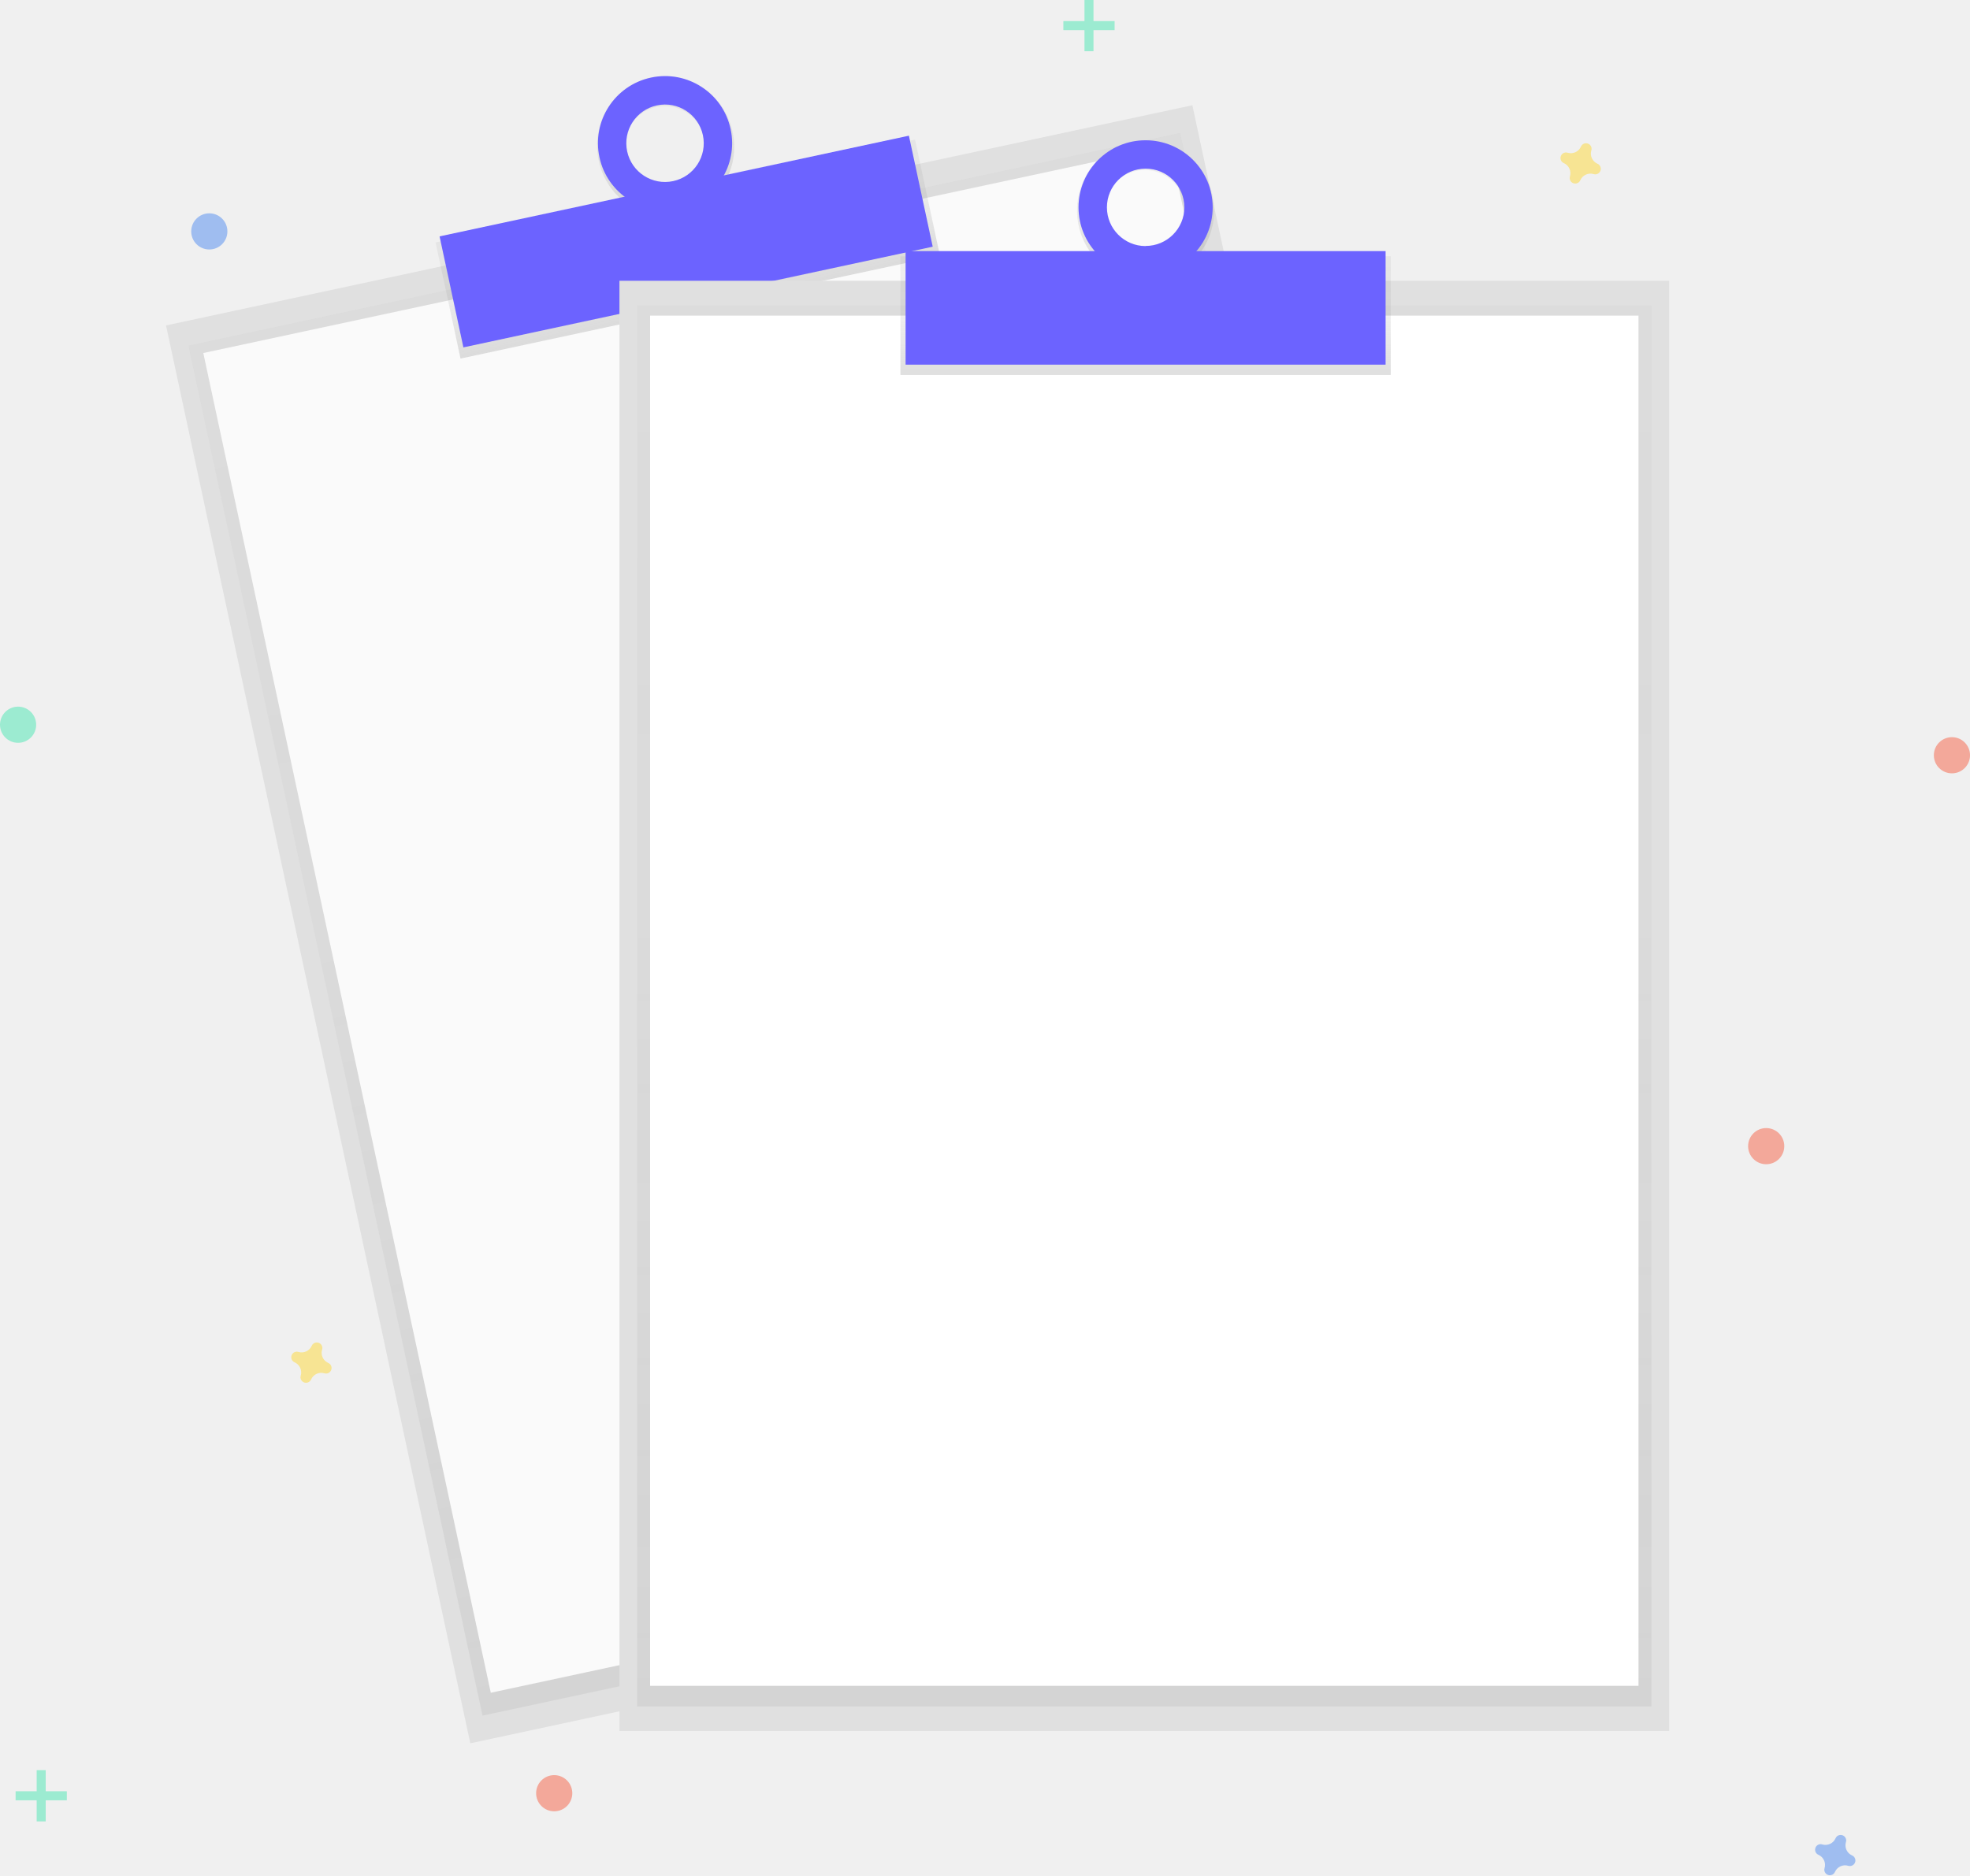
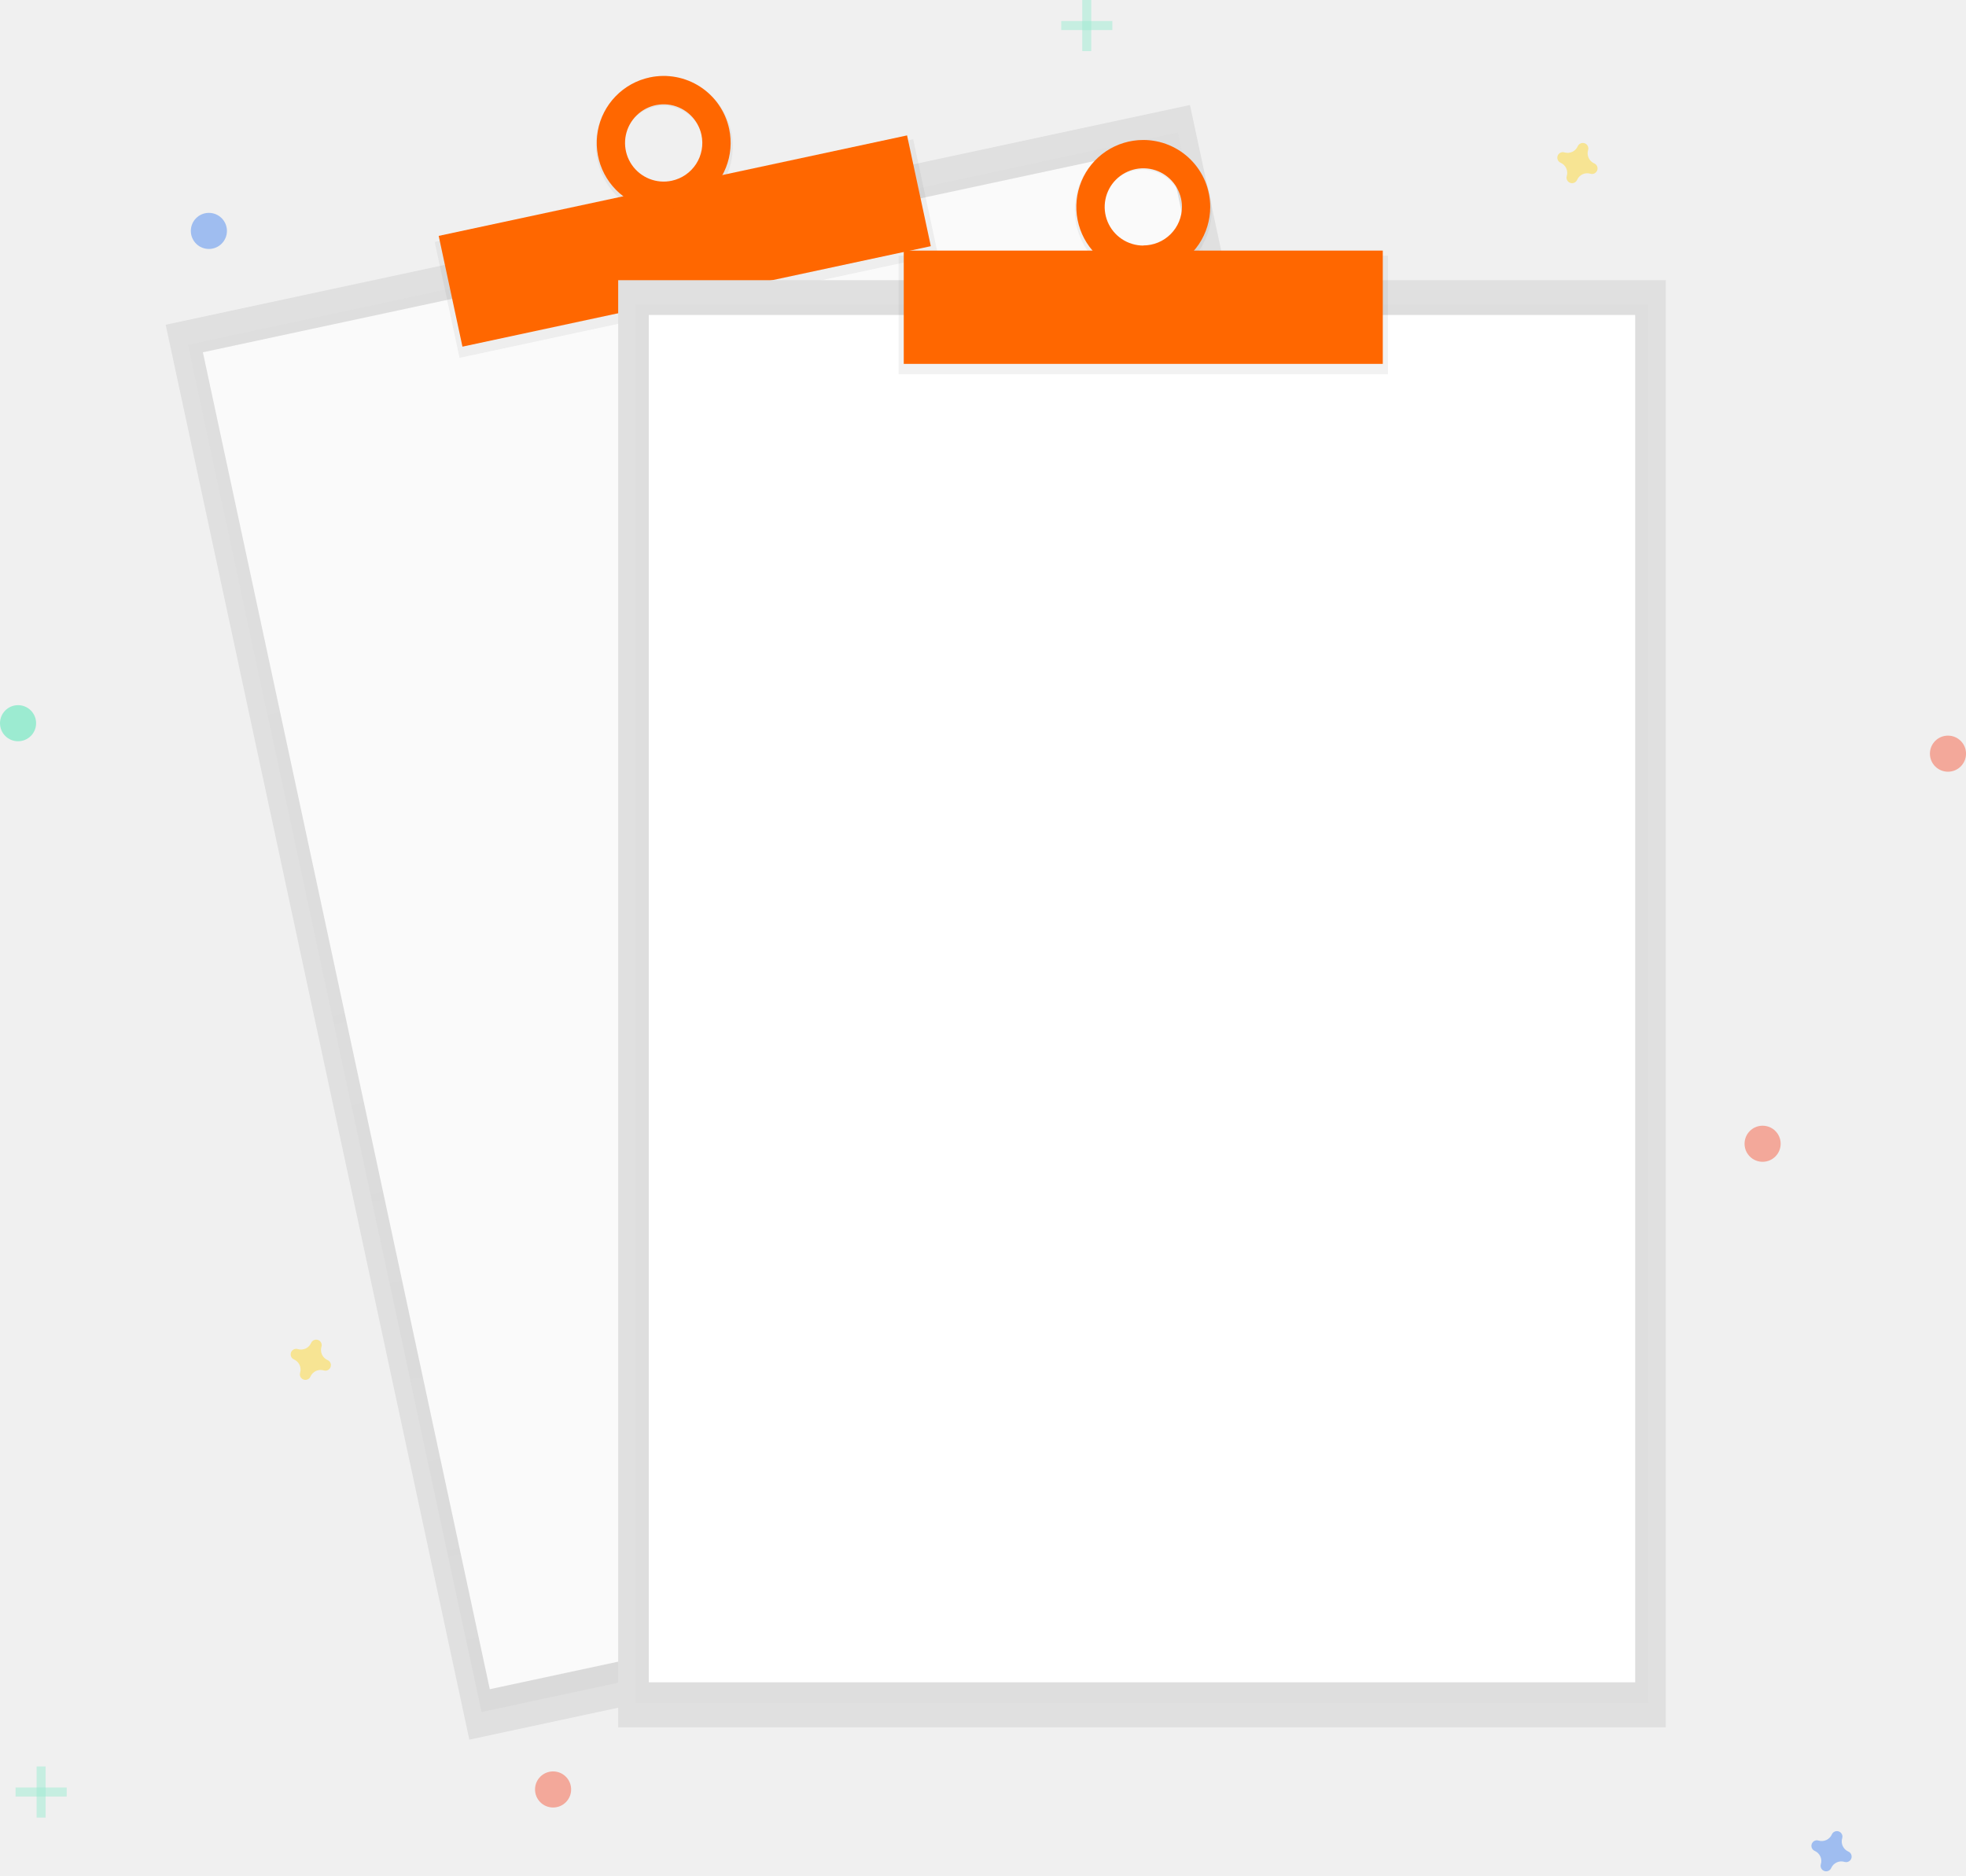
- <svg xmlns="http://www.w3.org/2000/svg" xmlns:xlink="http://www.w3.org/1999/xlink" id="f20e0c25-d928-42cc-98d1-13cc230663ea" data-name="Layer 1" width="820.16" height="780.81" viewBox="0 0 820.16 780.81">
+ <svg xmlns="http://www.w3.org/2000/svg" width="240" height="229" viewBox="0 0 240 229" fill="none">
+   <g clip-path="url(#clip0)">
+     <path d="M145.264 12.819L20.226 39.648L57.295 212.409L182.332 185.58L145.264 12.819Z" fill="#E0E0E0" />
+     <g opacity="0.5">
+       <path opacity="0.5" d="M143.779 16.194L22.967 42.115L58.783 209.037L179.594 183.115L143.779 16.194Z" fill="url(#paint0_linear)" />
+     </g>
+     <path d="M142.503 17.752L24.768 43.014L59.792 206.248L177.527 180.986L142.503 17.752Z" fill="#FAFAFA" />
+     <path d="M111.475 17.007L53.068 29.54L56.103 43.688L114.511 31.156L111.475 17.007Z" fill="url(#paint1_linear)" />
+     <path d="M79.305 9.455C74.795 10.423 71.942 14.95 72.934 19.565C73.926 24.18 78.383 27.141 82.883 26.172C87.384 25.204 90.246 20.677 89.254 16.062C88.262 11.447 83.814 8.486 79.305 9.455ZM82.134 22.652C81.181 22.879 80.182 22.818 79.264 22.475C78.346 22.132 77.551 21.524 76.98 20.728C76.409 19.932 76.089 18.983 76.058 18.004C76.028 17.025 76.291 16.059 76.812 15.229C77.333 14.399 78.089 13.743 78.984 13.345C79.879 12.947 80.873 12.824 81.838 12.993C82.803 13.161 83.697 13.613 84.404 14.291C85.111 14.969 85.601 15.842 85.81 16.799C85.954 17.425 85.974 18.073 85.867 18.706C85.76 19.34 85.53 19.946 85.188 20.489C84.847 21.033 84.401 21.504 83.877 21.875C83.353 22.247 82.761 22.51 82.134 22.652Z" fill="url(#paint2_linear)" />
+     <path d="M110.73 16.533L53.553 28.801L56.454 42.325L113.631 30.057L110.73 16.533Z" fill="#FF6700" />
+     <path d="M79.305 9.455C77.724 9.794 76.28 10.594 75.154 11.755C74.028 12.915 73.272 14.382 72.981 15.972C72.689 17.562 72.876 19.203 73.517 20.687C74.158 22.171 75.224 23.431 76.582 24.309C77.939 25.187 79.526 25.642 81.142 25.618C82.759 25.594 84.331 25.091 85.662 24.173C86.992 23.255 88.02 21.963 88.617 20.46C89.213 18.958 89.35 17.312 89.011 15.732C88.786 14.682 88.356 13.687 87.746 12.804C87.137 11.921 86.359 11.166 85.458 10.583C84.556 10 83.549 9.6 82.493 9.407C81.438 9.213 80.354 9.23 79.305 9.455ZM82.008 22.067C81.096 22.263 80.146 22.184 79.279 21.84C78.412 21.495 77.666 20.902 77.136 20.134C76.606 19.366 76.316 18.458 76.302 17.525C76.288 16.593 76.551 15.677 77.058 14.893C77.565 14.11 78.292 13.494 79.149 13.124C80.005 12.754 80.953 12.647 81.87 12.815C82.788 12.984 83.635 13.421 84.304 14.07C84.974 14.72 85.436 15.554 85.631 16.466C85.893 17.689 85.659 18.966 84.98 20.017C84.3 21.067 83.231 21.805 82.008 22.067Z" fill="#FF6700" />
+     <path d="M203.349 34.211H75.465V210.904H203.349V34.211Z" fill="#E0E0E0" />
+     <g opacity="0.5">
+       <path opacity="0.5" d="M201.189 37.199H77.628V207.919H201.189V37.199Z" fill="url(#paint3_linear)" />
+     </g>
+     <path d="M199.615 38.457H79.199V205.406H199.615V38.457Z" fill="white" />
+     <path d="M169.433 31.218H109.697V45.688H169.433V31.218Z" fill="url(#paint4_linear)" />
+     <path d="M139.565 17.092C134.953 17.092 131.213 20.92 131.213 25.643C131.213 30.366 134.953 34.193 139.565 34.193C144.177 34.193 147.916 30.366 147.916 25.643C147.916 20.92 144.177 17.092 139.565 17.092ZM139.565 30.576C138.584 30.6 137.619 30.33 136.793 29.802C135.966 29.275 135.316 28.513 134.924 27.613C134.533 26.714 134.418 25.719 134.595 24.754C134.772 23.789 135.233 22.899 135.918 22.198C136.603 21.496 137.481 21.014 138.441 20.814C139.402 20.614 140.4 20.705 141.308 21.075C142.216 21.444 142.994 22.076 143.541 22.89C144.089 23.704 144.381 24.662 144.382 25.643C144.391 26.932 143.889 28.172 142.987 29.092C142.084 30.012 140.854 30.538 139.565 30.553V30.576Z" fill="url(#paint5_linear)" />
+     <path d="M168.804 30.597H110.326V44.429H168.804V30.597Z" fill="#FF6700" />
+     <path d="M139.565 17.092C137.948 17.092 136.368 17.572 135.024 18.47C133.68 19.368 132.633 20.644 132.014 22.138C131.395 23.631 131.234 25.274 131.549 26.86C131.864 28.445 132.643 29.901 133.786 31.044C134.929 32.188 136.385 32.966 137.97 33.281C139.556 33.597 141.199 33.435 142.693 32.816C144.186 32.198 145.463 31.15 146.361 29.806C147.259 28.462 147.738 26.882 147.738 25.265C147.738 23.098 146.877 21.019 145.344 19.486C143.811 17.953 141.733 17.092 139.565 17.092ZM139.565 29.983C138.633 29.981 137.722 29.704 136.947 29.185C136.172 28.667 135.569 27.93 135.212 27.069C134.856 26.208 134.762 25.26 134.944 24.346C135.126 23.431 135.574 22.591 136.233 21.932C136.892 21.272 137.731 20.823 138.645 20.64C139.56 20.457 140.507 20.549 141.369 20.904C142.231 21.26 142.968 21.863 143.488 22.637C144.007 23.411 144.286 24.321 144.288 25.254C144.288 25.873 144.165 26.487 143.927 27.059C143.69 27.632 143.342 28.151 142.903 28.589C142.465 29.027 141.944 29.374 141.371 29.611C140.798 29.847 140.185 29.969 139.565 29.968V29.983Z" fill="#FF6700" />
+     <g opacity="0.5">
+       <path opacity="0.5" d="M5.569 215.68H4.469V221.921H5.569V215.68Z" fill="#47E6B1" />
+       <path opacity="0.5" d="M8.141 219.352V218.252H1.899V219.352H8.141Z" fill="#47E6B1" />
+     </g>
+     <g opacity="0.5">
+       <path opacity="0.5" d="M133.218 0H132.118V6.242H133.218V0Z" fill="#47E6B1" />
+       <path opacity="0.5" d="M135.79 3.67V2.569L129.549 2.569V3.67L135.79 3.67Z" fill="#47E6B1" />
+     </g>
+     <path opacity="0.5" d="M225.638 226.071C225.334 225.939 225.09 225.7 224.952 225.399C224.813 225.099 224.789 224.758 224.886 224.441C224.901 224.393 224.911 224.343 224.915 224.292C224.924 224.147 224.886 224.003 224.806 223.881C224.727 223.76 224.61 223.667 224.474 223.617C224.338 223.567 224.189 223.562 224.05 223.603C223.911 223.644 223.788 223.728 223.701 223.844C223.67 223.885 223.645 223.929 223.625 223.976C223.493 224.279 223.254 224.524 222.953 224.662C222.652 224.801 222.311 224.824 221.995 224.728C221.946 224.712 221.896 224.702 221.846 224.699C221.701 224.69 221.557 224.728 221.435 224.807C221.314 224.887 221.221 225.003 221.171 225.139C221.12 225.276 221.115 225.424 221.156 225.564C221.197 225.703 221.282 225.826 221.398 225.913C221.439 225.943 221.483 225.969 221.529 225.989C221.833 226.121 222.077 226.36 222.216 226.661C222.355 226.961 222.378 227.302 222.282 227.619C222.266 227.667 222.256 227.717 222.252 227.768C222.244 227.913 222.282 228.057 222.361 228.179C222.441 228.3 222.557 228.393 222.693 228.443C222.829 228.493 222.978 228.498 223.118 228.457C223.257 228.416 223.379 228.332 223.467 228.216C223.497 228.175 223.523 228.131 223.543 228.084C223.675 227.781 223.914 227.536 224.214 227.398C224.515 227.259 224.856 227.236 225.173 227.332C225.221 227.348 225.271 227.358 225.322 227.361C225.467 227.37 225.611 227.332 225.732 227.253C225.854 227.173 225.947 227.057 225.997 226.921C226.047 226.784 226.052 226.636 226.011 226.496C225.97 226.357 225.886 226.234 225.77 226.147C225.729 226.117 225.685 226.091 225.638 226.071Z" fill="#4D8AF0" />
+     <path opacity="0.5" d="M39.993 166.065C39.69 165.933 39.445 165.694 39.307 165.393C39.168 165.093 39.145 164.752 39.241 164.435C39.257 164.387 39.267 164.337 39.27 164.286C39.279 164.141 39.241 163.997 39.161 163.876C39.082 163.754 38.966 163.661 38.83 163.611C38.693 163.561 38.544 163.556 38.405 163.597C38.266 163.638 38.143 163.722 38.056 163.838C38.026 163.879 38 163.923 37.98 163.97C37.848 164.273 37.609 164.518 37.308 164.656C37.008 164.795 36.667 164.818 36.35 164.722C36.302 164.706 36.252 164.697 36.201 164.693C36.056 164.684 35.912 164.722 35.79 164.802C35.669 164.881 35.576 164.997 35.526 165.134C35.476 165.27 35.471 165.419 35.511 165.558C35.552 165.697 35.637 165.82 35.753 165.907C35.794 165.938 35.838 165.963 35.885 165.983C36.188 166.115 36.432 166.354 36.571 166.655C36.71 166.955 36.733 167.296 36.637 167.613C36.621 167.661 36.611 167.712 36.608 167.762C36.599 167.907 36.637 168.051 36.716 168.173C36.796 168.294 36.912 168.387 37.048 168.437C37.185 168.487 37.333 168.492 37.473 168.452C37.612 168.411 37.734 168.326 37.822 168.21C37.852 168.169 37.878 168.125 37.898 168.078C38.03 167.775 38.269 167.531 38.57 167.392C38.87 167.253 39.211 167.23 39.528 167.326C39.576 167.342 39.626 167.352 39.677 167.356C39.822 167.364 39.966 167.326 40.087 167.247C40.209 167.167 40.302 167.051 40.352 166.915C40.402 166.778 40.407 166.63 40.366 166.49C40.325 166.351 40.241 166.229 40.125 166.141C40.084 166.111 40.04 166.085 39.993 166.065Z" fill="#FDD835" />
+     <path opacity="0.5" d="M194.619 19.951C194.316 19.819 194.072 19.58 193.933 19.279C193.794 18.979 193.771 18.638 193.867 18.321C193.883 18.273 193.893 18.223 193.897 18.172C193.905 18.027 193.867 17.883 193.788 17.762C193.708 17.64 193.592 17.547 193.456 17.497C193.319 17.447 193.171 17.442 193.031 17.483C192.892 17.524 192.77 17.608 192.682 17.724C192.652 17.765 192.626 17.809 192.606 17.856C192.474 18.159 192.235 18.404 191.934 18.542C191.634 18.681 191.293 18.704 190.976 18.608C190.928 18.592 190.878 18.583 190.827 18.579C190.682 18.57 190.538 18.608 190.417 18.688C190.295 18.767 190.202 18.883 190.152 19.02C190.102 19.156 190.097 19.305 190.138 19.444C190.179 19.583 190.263 19.706 190.379 19.793C190.42 19.823 190.464 19.849 190.511 19.869C190.814 20.001 191.059 20.24 191.197 20.541C191.336 20.841 191.359 21.183 191.263 21.499C191.247 21.547 191.238 21.598 191.234 21.648C191.225 21.793 191.263 21.937 191.343 22.059C191.422 22.18 191.538 22.273 191.675 22.323C191.811 22.373 191.96 22.378 192.099 22.338C192.238 22.297 192.361 22.212 192.448 22.096C192.479 22.055 192.504 22.011 192.524 21.964C192.656 21.661 192.895 21.417 193.196 21.278C193.496 21.139 193.837 21.116 194.154 21.212C194.203 21.228 194.253 21.238 194.303 21.242C194.448 21.25 194.592 21.212 194.714 21.133C194.835 21.053 194.928 20.937 194.978 20.801C195.028 20.664 195.034 20.516 194.993 20.376C194.952 20.237 194.867 20.115 194.751 20.027C194.71 19.997 194.666 19.971 194.619 19.951Z" fill="#FDD835" />
+     <path opacity="0.5" d="M237.799 94.225C239.016 94.225 240.003 93.239 240.003 92.022C240.003 90.805 239.016 89.819 237.799 89.819C236.583 89.819 235.596 90.805 235.596 92.022C235.596 93.239 236.583 94.225 237.799 94.225Z" fill="#F55F44" />
+     <path opacity="0.5" d="M67.518 220.693C68.735 220.693 69.721 219.706 69.721 218.489C69.721 217.272 68.735 216.286 67.518 216.286C66.301 216.286 65.314 217.272 65.314 218.489C65.314 219.706 66.301 220.693 67.518 220.693Z" fill="#F55F44" />
+     <path opacity="0.5" d="M215.171 141.853C216.388 141.853 217.374 140.867 217.374 139.65C217.374 138.433 216.388 137.447 215.171 137.447C213.954 137.447 212.967 138.433 212.967 139.65C212.967 140.867 213.954 141.853 215.171 141.853Z" fill="#F55F44" />
+     <path opacity="0.5" d="M25.499 30.398C26.716 30.398 27.703 29.411 27.703 28.194C27.703 26.977 26.716 25.991 25.499 25.991C24.282 25.991 23.296 26.977 23.296 28.194C23.296 29.411 24.282 30.398 25.499 30.398Z" fill="#4D8AF0" />
+     <path opacity="0.5" d="M2.203 90.506C3.42 90.506 4.407 89.52 4.407 88.303C4.407 87.086 3.42 86.099 2.203 86.099C0.987 86.099 0 87.086 0 88.303C0 89.52 0.987 90.506 2.203 90.506Z" fill="#47E6B1" />
+   </g>
  <defs>
-     <linearGradient id="07332201-7176-49c2-9908-6dc4a39c4716" x1="539.63" y1="734.6" x2="539.63" y2="151.19" gradientTransform="translate(-3.62 1.57)" gradientUnits="userSpaceOnUse">
-       <stop offset="0" stop-color="gray" stop-opacity="0.25" />
-       <stop offset="0.54" stop-color="gray" stop-opacity="0.12" />
-       <stop offset="1" stop-color="gray" stop-opacity="0.1" />
+     <linearGradient id="paint0_linear" x1="119.187" y1="196.077" x2="83.372" y2="29.155" gradientUnits="userSpaceOnUse">
+       <stop stop-color="#808080" stop-opacity="0.25" />
+       <stop offset="0.54" stop-color="#808080" stop-opacity="0.12" />
+       <stop offset="1" stop-color="#808080" stop-opacity="0.1" />
    </linearGradient>
-     <linearGradient id="0ee1ab3f-7ba2-4205-9d4a-9606ad702253" x1="540.17" y1="180.2" x2="540.17" y2="130.75" gradientTransform="translate(-63.92 7.85)" xlink:href="#07332201-7176-49c2-9908-6dc4a39c4716" />
-     <linearGradient id="abca9755-bed1-4a97-b027-7f02ee3ffa09" x1="540.17" y1="140.86" x2="540.17" y2="82.43" gradientTransform="translate(-84.51 124.6) rotate(-12.11)" xlink:href="#07332201-7176-49c2-9908-6dc4a39c4716" />
-     <linearGradient id="2632d424-e666-4ee4-9508-a494957e14ab" x1="476.4" y1="710.53" x2="476.4" y2="127.12" gradientTransform="matrix(1, 0, 0, 1, 0, 0)" xlink:href="#07332201-7176-49c2-9908-6dc4a39c4716" />
-     <linearGradient id="97571ef7-1c83-4e06-b701-c2e47e77dca3" x1="476.94" y1="156.13" x2="476.94" y2="106.68" gradientTransform="matrix(1, 0, 0, 1, 0, 0)" xlink:href="#07332201-7176-49c2-9908-6dc4a39c4716" />
-     <linearGradient id="7d32e13e-a0c7-49c4-af0e-066a2f8cb76e" x1="666.86" y1="176.39" x2="666.86" y2="117.95" gradientTransform="matrix(1, 0, 0, 1, 0, 0)" xlink:href="#07332201-7176-49c2-9908-6dc4a39c4716" />
+     <linearGradient id="paint1_linear" x1="32132.2" y1="-4184.23" x2="31982.1" y2="-4883.86" gradientUnits="userSpaceOnUse">
+       <stop stop-color="#808080" stop-opacity="0.25" />
+       <stop offset="0.54" stop-color="#808080" stop-opacity="0.12" />
+       <stop offset="1" stop-color="#808080" stop-opacity="0.1" />
+     </linearGradient>
+     <linearGradient id="paint2_linear" x1="9382.68" y1="477.263" x2="9173.25" y2="-498.788" gradientUnits="userSpaceOnUse">
+       <stop stop-color="#808080" stop-opacity="0.25" />
+       <stop offset="0.54" stop-color="#808080" stop-opacity="0.12" />
+       <stop offset="1" stop-color="#808080" stop-opacity="0.1" />
+     </linearGradient>
+     <linearGradient id="paint3_linear" x1="58942.2" y1="121340" x2="58942.2" y2="21739.2" gradientUnits="userSpaceOnUse">
+       <stop stop-color="#808080" stop-opacity="0.25" />
+       <stop offset="0.54" stop-color="#808080" stop-opacity="0.12" />
+       <stop offset="1" stop-color="#808080" stop-opacity="0.1" />
+     </linearGradient>
+     <linearGradient id="paint4_linear" x1="28600.5" y1="2290.48" x2="28600.5" y2="1574.92" gradientUnits="userSpaceOnUse">
+       <stop stop-color="#808080" stop-opacity="0.25" />
+       <stop offset="0.54" stop-color="#808080" stop-opacity="0.12" />
+       <stop offset="1" stop-color="#808080" stop-opacity="0.1" />
+     </linearGradient>
+     <linearGradient id="paint5_linear" x1="11269.8" y1="3033.55" x2="11269.8" y2="2034.16" gradientUnits="userSpaceOnUse">
+       <stop stop-color="#808080" stop-opacity="0.25" />
+       <stop offset="0.54" stop-color="#808080" stop-opacity="0.12" />
+       <stop offset="1" stop-color="#808080" stop-opacity="0.1" />
+     </linearGradient>
+     <clipPath id="clip0">
+       <rect width="240" height="228.485" fill="white" />
+     </clipPath>
  </defs>
-   <rect x="317.5" y="142.55" width="437.02" height="603.82" transform="translate(-271.22 62.72) rotate(-12.11)" fill="#e0e0e0" />
-   <g opacity="0.5">
-     <rect x="324.89" y="152.76" width="422.25" height="583.41" transform="translate(-271.22 62.72) rotate(-12.11)" fill="url(#07332201-7176-49c2-9908-6dc4a39c4716)" />
-   </g>
-   <rect x="329.81" y="157.1" width="411.5" height="570.52" transform="translate(-270.79 62.58) rotate(-12.11)" fill="#fafafa" />
-   <rect x="374.18" y="138.6" width="204.14" height="49.45" transform="translate(-213.58 43.93) rotate(-12.11)" fill="url(#0ee1ab3f-7ba2-4205-9d4a-9606ad702253)" />
-   <path d="M460.93,91.9c-15.41,3.31-25.16,18.78-21.77,34.55s18.62,25.89,34,22.58,25.16-18.78,21.77-34.55S476.34,88.59,460.93,91.9ZM470.6,137A16.86,16.86,0,1,1,483.16,117,16.66,16.66,0,0,1,470.6,137Z" transform="translate(-189.92 -59.59)" fill="url(#abca9755-bed1-4a97-b027-7f02ee3ffa09)" />
-   <rect x="375.66" y="136.55" width="199.84" height="47.27" transform="translate(-212.94 43.72) rotate(-12.11)" fill="#6c63ff" />
-   <path d="M460.93,91.9a27.93,27.93,0,1,0,33.17,21.45A27.93,27.93,0,0,0,460.93,91.9ZM470.17,135a16.12,16.12,0,1,1,12.38-19.14A16.12,16.12,0,0,1,470.17,135Z" transform="translate(-189.92 -59.59)" fill="#6c63ff" />
-   <rect x="257.89" y="116.91" width="437.02" height="603.82" fill="#e0e0e0" />
-   <g opacity="0.5">
-     <rect x="265.28" y="127.12" width="422.25" height="583.41" fill="url(#2632d424-e666-4ee4-9508-a494957e14ab)" />
-   </g>
-   <rect x="270.65" y="131.42" width="411.5" height="570.52" fill="#fff" />
-   <rect x="374.87" y="106.68" width="204.14" height="49.45" fill="url(#97571ef7-1c83-4e06-b701-c2e47e77dca3)" />
-   <path d="M666.86,118c-15.76,0-28.54,13.08-28.54,29.22s12.78,29.22,28.54,29.22,28.54-13.08,28.54-29.22S682.62,118,666.86,118Zm0,46.08a16.86,16.86,0,1,1,16.46-16.86A16.66,16.66,0,0,1,666.86,164Z" transform="translate(-189.92 -59.59)" fill="url(#7d32e13e-a0c7-49c4-af0e-066a2f8cb76e)" />
-   <rect x="377.02" y="104.56" width="199.84" height="47.27" fill="#6c63ff" />
-   <path d="M666.86,118a27.93,27.93,0,1,0,27.93,27.93A27.93,27.93,0,0,0,666.86,118Zm0,44.05A16.12,16.12,0,1,1,683,145.89,16.12,16.12,0,0,1,666.86,162Z" transform="translate(-189.92 -59.59)" fill="#6c63ff" />
-   <g opacity="0.5">
-     <rect x="15.27" y="737.05" width="3.76" height="21.33" fill="#47e6b1" />
-     <rect x="205.19" y="796.65" width="3.76" height="21.33" transform="translate(824.47 540.65) rotate(90)" fill="#47e6b1" />
-   </g>
-   <g opacity="0.5">
-     <rect x="451.49" width="3.76" height="21.33" fill="#47e6b1" />
-     <rect x="641.4" y="59.59" width="3.76" height="21.33" transform="translate(523.63 -632.62) rotate(90)" fill="#47e6b1" />
-   </g>
-   <path d="M961,832.15a4.61,4.61,0,0,1-2.57-5.57,2.22,2.22,0,0,0,.1-.51h0a2.31,2.31,0,0,0-4.15-1.53h0a2.22,2.22,0,0,0-.26.45,4.61,4.61,0,0,1-5.57,2.57,2.22,2.22,0,0,0-.51-.1h0a2.31,2.31,0,0,0-1.53,4.15h0a2.22,2.22,0,0,0,.45.26,4.61,4.61,0,0,1,2.57,5.57,2.22,2.22,0,0,0-.1.51h0a2.31,2.31,0,0,0,4.15,1.53h0a2.22,2.22,0,0,0,.26-.45,4.61,4.61,0,0,1,5.57-2.57,2.22,2.22,0,0,0,.51.1h0a2.31,2.31,0,0,0,1.53-4.15h0A2.22,2.22,0,0,0,961,832.15Z" transform="translate(-189.92 -59.59)" fill="#4d8af0" opacity="0.5" />
-   <path d="M326.59,627.09a4.61,4.61,0,0,1-2.57-5.57,2.22,2.22,0,0,0,.1-.51h0a2.31,2.31,0,0,0-4.15-1.53h0a2.22,2.22,0,0,0-.26.45,4.61,4.61,0,0,1-5.57,2.57,2.22,2.22,0,0,0-.51-.1h0a2.31,2.31,0,0,0-1.53,4.15h0a2.22,2.22,0,0,0,.45.26,4.61,4.61,0,0,1,2.57,5.57,2.22,2.22,0,0,0-.1.51h0a2.31,2.31,0,0,0,4.15,1.53h0a2.22,2.22,0,0,0,.26-.45A4.61,4.61,0,0,1,325,631.4a2.22,2.22,0,0,0,.51.1h0a2.31,2.31,0,0,0,1.53-4.15h0A2.22,2.22,0,0,0,326.59,627.09Z" transform="translate(-189.92 -59.59)" fill="#fdd835" opacity="0.5" />
-   <path d="M855,127.77a4.61,4.61,0,0,1-2.57-5.57,2.22,2.22,0,0,0,.1-.51h0a2.31,2.31,0,0,0-4.15-1.53h0a2.22,2.22,0,0,0-.26.45,4.61,4.61,0,0,1-5.57,2.57,2.22,2.22,0,0,0-.51-.1h0a2.31,2.31,0,0,0-1.53,4.15h0a2.22,2.22,0,0,0,.45.26,4.61,4.61,0,0,1,2.57,5.57,2.22,2.22,0,0,0-.1.51h0a2.31,2.31,0,0,0,4.15,1.53h0a2.22,2.22,0,0,0,.26-.45,4.61,4.61,0,0,1,5.57-2.57,2.22,2.22,0,0,0,.51.1h0a2.31,2.31,0,0,0,1.53-4.15h0A2.22,2.22,0,0,0,855,127.77Z" transform="translate(-189.92 -59.59)" fill="#fdd835" opacity="0.5" />
-   <circle cx="812.64" cy="314.47" r="7.53" fill="#f55f44" opacity="0.5" />
-   <circle cx="230.73" cy="746.65" r="7.53" fill="#f55f44" opacity="0.5" />
-   <circle cx="735.31" cy="477.23" r="7.53" fill="#f55f44" opacity="0.5" />
-   <circle cx="87.14" cy="96.35" r="7.53" fill="#4d8af0" opacity="0.5" />
-   <circle cx="7.53" cy="301.76" r="7.53" fill="#47e6b1" opacity="0.5" />
</svg>
